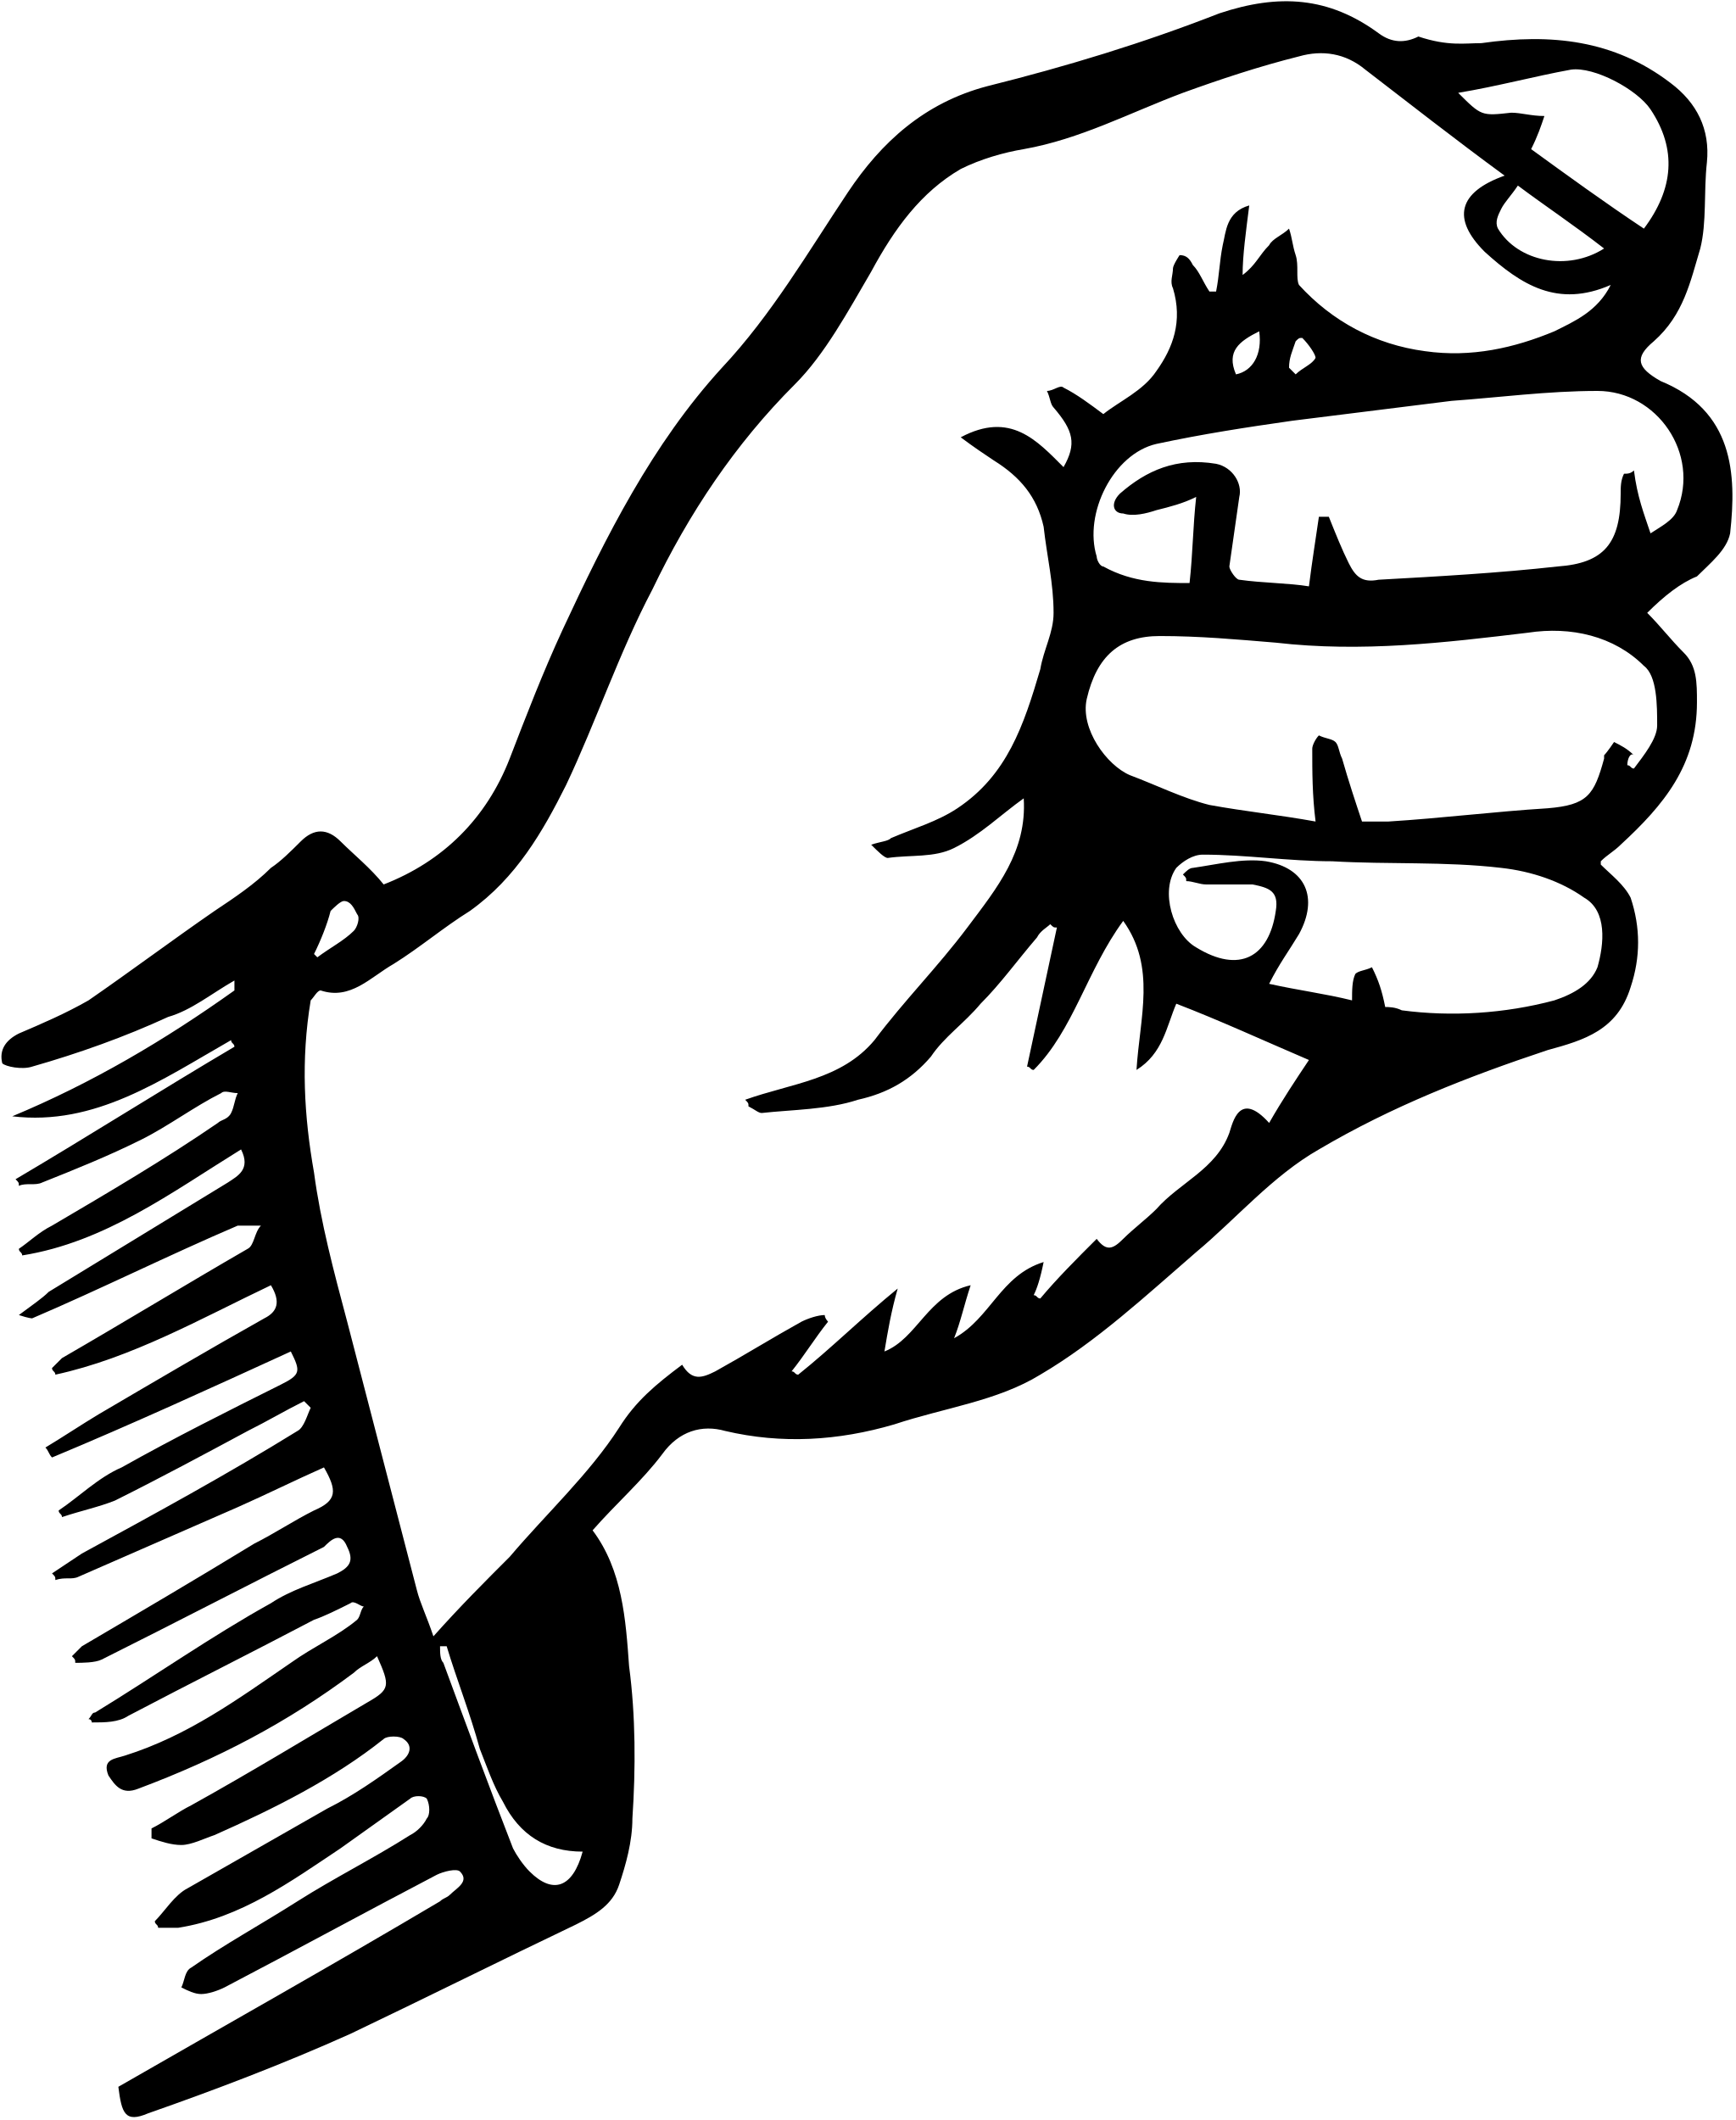
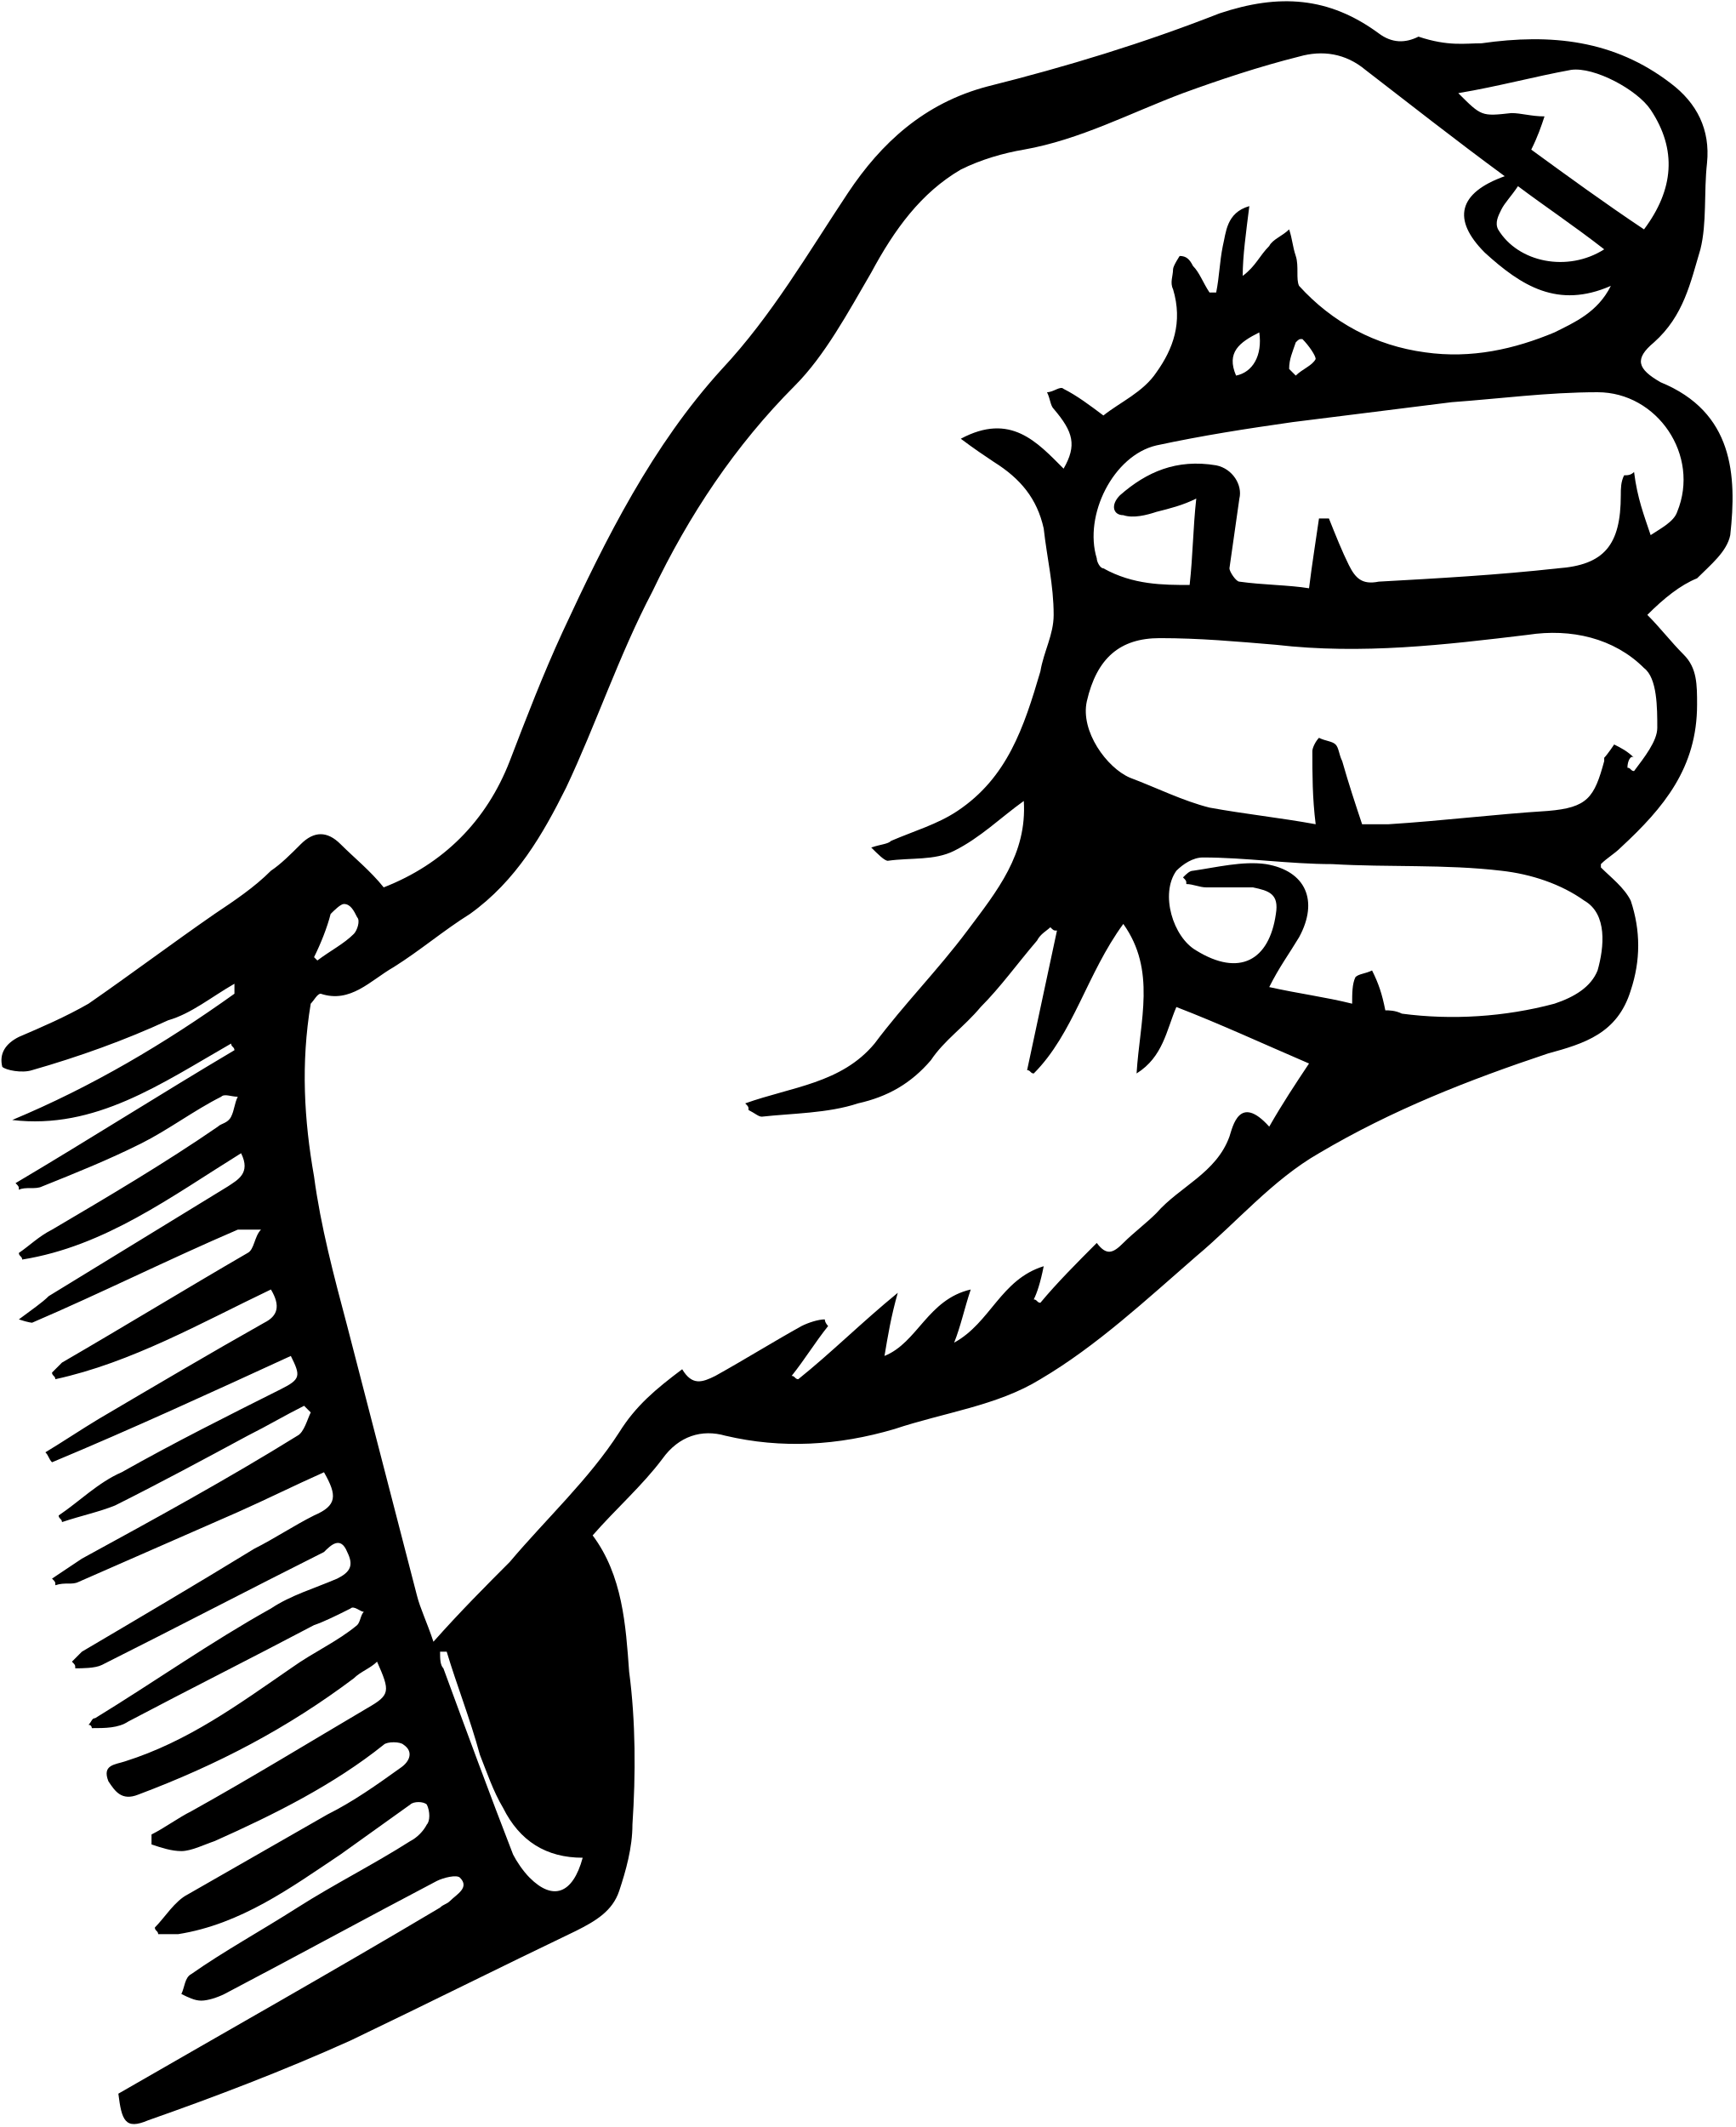
- <svg xmlns="http://www.w3.org/2000/svg" width="307px" height="375px" viewBox="0 0 307 375" version="1.1">
-   <defs />
-   <g id="Page-1" stroke="none" stroke-width="1" fill="none" fill-rule="evenodd">
-     <g id="fistBump" fill-rule="nonzero" fill="#000000">
-       <path d="M291.346,108.405 C293.692,110.748 295.452,113.092 297.798,115.435 C300.144,117.779 300.144,120.708 300.144,124.224 C300.144,135.356 294.279,142.386 286.653,149.417 C285.48,150.589 284.307,151.175 283.134,152.347 C283.134,152.347 283.134,152.347 283.134,152.932 C284.893,154.69 287.24,156.448 288.413,158.791 C290.173,164.064 290.173,169.337 288.413,174.61 C286.067,182.227 280.201,183.985 273.748,185.742 C259.671,190.429 246.179,195.702 233.275,203.319 C225.062,208.006 218.61,215.623 211.571,221.482 C202.773,229.098 193.974,237.301 184.002,243.16 C176.377,247.847 166.991,249.019 158.193,251.948 C148.221,254.877 138.249,255.463 128.277,253.12 C124.171,251.948 120.065,253.12 117.132,257.221 C113.613,261.908 108.92,266.009 104.814,270.696 C110.093,277.727 110.68,286.516 111.266,294.718 C112.44,303.506 112.44,312.881 111.853,321.669 C111.853,325.77 110.68,329.871 109.507,333.387 C108.334,336.902 105.401,338.66 101.881,340.417 C88.39,346.862 75.485,353.307 61.994,359.752 C50.262,365.025 37.944,369.712 26.213,373.813 C22.107,375.571 21.52,373.813 20.933,369.126 C40.291,357.994 59.061,347.448 77.832,336.316 C78.418,335.73 79.005,335.73 79.591,335.144 C80.764,333.973 83.111,332.801 81.351,331.043 C80.764,330.457 78.418,331.043 77.245,331.629 C64.927,338.074 52.022,345.105 39.704,351.549 C38.531,352.135 36.771,352.721 35.598,352.721 C34.425,352.721 33.252,352.135 32.078,351.549 C32.665,350.378 32.665,348.62 33.838,348.034 C39.704,343.933 46.156,340.417 52.609,336.316 C59.061,332.215 66.1,328.7 72.552,324.598 C73.725,324.013 74.899,322.841 75.485,321.669 C76.072,321.083 76.072,319.325 75.485,318.154 C74.899,317.568 73.139,317.568 72.552,318.154 C68.446,321.083 64.34,324.013 60.234,326.942 C51.436,332.801 42.637,339.246 31.492,341.003 L27.972,341.003 C27.972,340.417 27.386,340.417 27.386,339.832 C29.146,338.074 30.905,335.144 33.252,333.973 C41.464,329.286 49.676,324.598 57.888,319.911 C62.58,317.568 66.687,314.638 70.793,311.709 C72.552,310.537 73.139,308.779 71.379,307.608 C70.793,307.022 68.446,307.022 67.86,307.608 C59.061,314.638 48.503,319.911 37.944,324.598 C36.184,325.184 33.838,326.356 32.078,326.356 C30.319,326.356 28.559,325.77 26.799,325.184 L26.799,323.427 C29.146,322.255 31.492,320.497 33.838,319.325 C44.397,313.467 54.955,307.022 64.927,301.163 C69.033,298.819 69.033,298.233 66.687,292.96 C65.513,294.132 63.754,294.718 62.58,295.89 C50.849,304.678 38.531,311.123 24.453,316.396 C21.52,317.568 20.347,315.81 19.174,314.052 C18.001,311.123 20.347,311.123 22.107,310.537 C33.252,307.022 42.05,300.577 51.436,294.132 C55.542,291.203 59.648,289.445 63.167,286.516 C63.754,285.93 63.754,284.758 64.34,284.172 C63.754,284.172 62.58,283 61.994,283.586 C59.648,284.758 57.301,285.93 55.542,286.516 C44.397,292.374 33.838,297.647 22.693,303.506 C20.933,304.678 18.587,304.678 16.241,304.678 C16.241,304.678 16.241,304.092 15.654,304.092 C16.241,303.506 16.241,302.92 16.827,302.92 C27.386,296.476 37.358,289.445 47.916,283.586 C51.436,281.243 55.542,280.071 59.648,278.313 C61.994,277.141 62.58,275.97 61.407,273.626 C60.234,270.696 58.474,272.454 57.301,273.626 C44.397,280.071 30.905,287.101 18.001,293.546 C16.827,294.132 14.481,294.132 13.308,294.132 C13.308,293.546 13.308,293.546 12.721,292.96 C13.308,292.374 13.895,291.789 14.481,291.203 C24.453,285.344 34.425,279.485 44.983,273.04 C48.503,271.282 52.022,268.939 55.542,267.181 C59.648,265.423 59.648,263.666 57.301,259.565 C52.022,261.908 47.329,264.252 42.05,266.595 C32.665,270.696 23.28,274.798 13.895,278.899 C12.721,279.485 11.548,278.899 9.789,279.485 C9.789,278.899 9.789,278.899 9.202,278.313 C10.962,277.141 12.721,275.97 14.481,274.798 C27.386,267.767 40.291,260.736 52.609,253.12 C53.782,252.534 54.368,250.19 54.955,249.019 C54.368,248.433 54.368,248.433 53.782,247.847 C50.262,249.604 47.329,251.362 43.81,253.12 C36.184,257.221 28.559,261.322 20.347,265.423 C17.414,266.595 14.481,267.181 10.962,268.353 C10.962,267.767 10.375,267.767 10.375,267.181 C13.895,264.838 17.414,261.322 21.52,259.565 C30.905,254.292 40.291,249.604 49.676,244.917 C53.195,243.16 53.195,242.574 51.436,239.058 C37.358,245.503 23.28,251.948 9.202,257.807 C8.615,257.221 8.615,256.635 8.029,256.049 C10.962,254.292 14.481,251.948 17.414,250.19 C27.386,244.331 37.358,238.472 46.743,233.199 C49.089,232.028 49.676,230.27 47.916,227.341 C35.598,233.199 23.28,240.23 9.789,243.16 C9.789,242.574 9.202,242.574 9.202,241.988 C9.789,241.402 10.375,240.816 10.962,240.23 C22.107,233.785 32.665,227.341 43.81,220.896 C44.983,220.31 44.983,217.966 46.156,216.795 L42.05,216.795 C29.732,222.068 18.001,227.926 5.682,233.199 C5.682,233.199 5.096,233.199 3.336,232.614 C5.682,230.856 7.442,229.684 8.615,228.512 C19.174,222.068 29.732,215.623 40.291,209.178 C42.05,208.006 44.397,206.834 42.637,203.319 C30.319,210.936 18.587,219.724 3.923,222.068 C3.923,221.482 3.336,221.482 3.336,220.896 C5.096,219.724 6.856,217.966 9.202,216.795 C19.174,210.936 29.146,205.077 38.531,198.632 C39.117,198.046 40.291,198.046 40.877,196.874 C41.464,195.702 41.464,194.531 42.05,193.359 C40.877,193.359 39.704,192.773 39.117,193.359 C34.425,195.702 29.732,199.218 25.04,201.561 C19.174,204.491 13.308,206.834 7.442,209.178 C6.269,209.764 4.509,209.178 3.336,209.764 C3.336,209.178 3.336,209.178 2.75,208.592 C15.654,200.975 28.559,192.773 41.464,185.156 C41.464,184.571 40.877,184.571 40.877,183.985 C28.559,191.015 16.827,199.218 2.163,197.46 C16.241,191.601 29.146,183.985 41.464,175.196 L41.464,173.439 C37.358,175.782 33.838,178.712 29.732,179.883 C22.107,183.399 13.895,186.328 5.682,188.672 C3.923,189.258 0.99,188.672 0.403,188.086 C-0.183,185.742 0.99,183.985 3.336,182.813 C7.442,181.055 11.548,179.298 15.654,176.954 C23.28,171.681 30.319,166.408 37.944,161.135 C41.464,158.791 44.983,156.448 47.916,153.518 C49.676,152.347 51.436,150.589 53.195,148.831 C55.542,146.488 57.888,146.488 60.234,148.831 C62.58,151.175 65.513,153.518 67.86,156.448 C78.418,152.347 86.044,144.73 90.15,134.184 C93.083,126.567 96.015,118.951 99.535,111.334 C107.16,94.929 115.372,78.524 127.691,65.049 C136.489,55.675 142.942,44.543 149.981,33.997 C155.846,25.208 163.472,18.178 174.617,15.248 C188.695,11.733 202.186,7.632 215.677,2.359 C226.236,-1.157 235.034,-0.571 243.833,5.874 C246.179,7.632 248.526,7.632 250.872,6.46 C256.151,8.217 259.084,7.632 262.017,7.632 C274.335,5.874 285.48,7.046 295.452,14.662 C300.144,18.178 302.491,22.865 301.904,28.724 C301.318,33.997 301.904,39.27 300.731,43.957 C298.971,49.816 297.798,55.675 292.519,60.362 C288.999,63.291 289.586,65.049 293.692,67.392 C306.597,72.665 307.183,83.797 306.01,94.343 C305.424,97.273 302.491,99.616 300.144,101.96 C297.211,103.132 294.279,105.475 291.346,108.405 Z M266.123,31.067 C257.324,24.622 249.112,18.178 241.487,12.319 C237.967,9.389 233.861,8.803 229.755,9.975 C222.716,11.733 215.677,14.076 209.225,16.42 C199.84,19.935 191.041,24.622 181.069,26.38 C177.55,26.966 173.444,28.138 169.924,29.895 C162.885,33.997 158.193,40.441 154.087,48.058 C149.981,55.089 145.874,62.705 140.595,67.978 C130.037,78.524 121.825,90.828 115.372,104.304 C109.507,115.435 105.401,127.739 100.121,138.871 C96.015,147.074 91.323,155.276 83.111,161.135 C78.418,164.064 74.312,167.58 69.619,170.509 C65.513,172.853 61.994,176.954 56.715,175.196 C56.128,175.196 55.542,176.368 54.955,176.954 C53.195,187.5 53.782,197.46 55.542,207.42 C56.715,216.209 59.061,224.997 61.407,233.785 C65.513,249.604 69.619,265.423 73.725,281.243 C74.312,283.586 75.485,285.93 76.658,289.445 C81.351,284.172 86.044,279.485 90.15,275.384 C96.602,267.767 104.227,260.736 109.507,252.534 C112.44,247.847 115.959,244.917 120.652,241.402 C122.411,244.331 124.171,243.746 126.517,242.574 C131.797,239.644 136.489,236.715 141.768,233.785 C142.942,233.199 144.701,232.614 145.874,232.614 C145.874,233.199 146.461,233.785 146.461,233.785 C144.115,236.715 142.355,239.644 140.009,242.574 C140.595,242.574 140.595,243.16 141.182,243.16 C147.048,238.472 152.327,233.199 158.779,227.926 C157.606,232.028 157.019,235.543 156.433,239.058 C162.299,236.715 164.058,229.098 171.684,227.341 C170.511,230.856 169.924,233.785 168.751,236.715 C175.203,233.199 176.963,225.583 184.589,223.239 C184.002,226.169 183.415,227.926 182.829,229.098 C183.415,229.098 183.415,229.684 184.002,229.684 C186.935,226.169 190.454,222.653 193.974,219.138 C195.734,221.482 196.907,220.896 198.666,219.138 C200.426,217.38 202.773,215.623 204.532,213.865 C208.638,209.178 215.091,206.834 217.437,200.39 C218.024,198.632 219.197,192.773 224.476,198.632 C226.822,194.531 229.168,191.015 231.515,187.5 C223.303,183.985 215.677,180.469 208.052,177.54 C206.292,181.641 205.705,186.328 201.013,189.258 C201.599,179.883 204.532,171.095 198.666,162.893 C192.214,171.681 189.868,182.227 182.829,189.258 C182.242,189.258 182.242,188.672 181.656,188.672 C183.415,180.469 185.175,172.267 186.935,164.064 C186.348,164.064 186.348,164.064 185.762,163.478 C185.175,164.064 184.002,164.65 183.415,165.822 C179.896,169.923 176.963,174.025 173.444,177.54 C170.511,181.055 166.991,183.399 164.645,186.914 C161.126,191.015 157.019,193.359 151.74,194.531 C146.461,196.288 140.009,196.288 134.73,196.874 C134.143,196.874 133.556,196.288 132.383,195.702 C132.383,195.117 132.383,195.117 131.797,194.531 C140.009,191.601 148.807,191.015 154.673,183.985 C159.952,176.954 165.818,171.095 171.097,164.064 C176.377,157.034 181.656,150.589 181.069,141.215 C176.963,144.144 173.444,147.659 168.751,150.003 C165.232,151.761 161.126,151.175 157.019,151.761 C156.433,151.761 155.26,150.589 154.087,149.417 C155.846,148.831 157.019,148.831 157.606,148.245 C161.712,146.488 165.818,145.316 169.338,142.972 C178.136,137.113 181.069,128.325 184.002,118.365 C184.589,114.85 186.348,111.92 186.348,108.405 C186.348,103.132 185.175,98.445 184.589,93.172 C183.415,87.899 180.483,84.383 175.79,81.454 C174.03,80.282 172.27,79.11 169.924,77.353 C178.723,72.665 183.415,77.938 188.108,82.626 C190.454,78.524 189.868,76.181 186.348,72.08 C185.762,71.494 185.762,70.322 185.175,69.15 C186.348,69.15 187.521,67.978 188.108,68.564 C190.454,69.736 192.801,71.494 195.147,73.251 C198.08,70.908 202.186,69.15 204.532,65.635 C207.465,61.533 209.225,56.846 207.465,50.987 C206.879,49.816 207.465,48.644 207.465,47.472 C207.465,46.886 208.638,45.129 208.638,45.129 C209.811,45.129 210.398,45.714 210.985,46.886 C212.158,48.058 212.744,49.816 213.917,51.573 L215.091,51.573 C215.677,48.644 215.677,46.3 216.264,43.371 C216.85,41.027 216.85,37.512 220.956,36.34 C220.37,41.027 219.783,45.129 219.783,48.644 C222.13,46.886 222.716,45.129 224.476,43.371 C225.062,42.199 226.822,41.613 227.995,40.441 C228.582,42.199 228.582,43.371 229.168,45.129 C229.755,46.886 229.168,49.23 229.755,50.402 C235.621,56.846 243.246,60.948 252.045,62.119 C260.257,63.291 267.883,61.533 274.922,58.604 C278.441,56.846 282.547,55.089 284.893,50.402 C275.508,54.503 269.056,50.402 262.603,44.543 C256.738,38.684 257.911,33.997 266.123,31.067 Z M291.932,94.343 C293.692,93.172 296.038,92 296.625,90.242 C300.731,80.282 293.105,69.15 282.547,69.15 C273.748,69.15 264.95,70.322 256.738,70.908 C247.352,72.08 237.967,73.251 228.582,74.423 C220.37,75.595 212.744,76.767 204.532,78.524 C196.907,80.282 191.628,90.828 193.974,98.445 C193.974,99.03 194.56,100.202 195.147,100.202 C200.426,103.132 205.705,103.132 210.398,103.132 C210.985,97.859 210.985,93.172 211.571,87.899 C209.225,89.07 206.879,89.656 204.532,90.242 C202.773,90.828 200.426,91.414 198.666,90.828 C196.907,90.828 196.32,89.07 198.08,87.313 C202.773,83.211 208.052,80.868 215.091,82.04 C218.024,82.626 219.783,85.555 219.197,87.899 C218.61,92 218.024,96.101 217.437,100.202 C217.437,100.788 218.61,102.546 219.197,102.546 C223.303,103.132 227.995,103.132 231.515,103.718 C232.101,99.03 232.688,95.515 233.275,91.414 L235.034,91.414 C236.207,94.343 237.381,97.273 238.554,99.616 C239.727,101.96 240.9,103.132 243.833,102.546 C254.391,101.96 264.95,101.374 275.508,100.202 C283.72,99.616 286.653,96.101 286.653,87.313 C286.653,86.141 286.653,84.969 287.24,83.797 C287.826,83.797 288.413,83.797 288.999,83.211 C289.586,87.899 290.759,90.828 291.932,94.343 Z M287.826,135.356 C288.413,135.356 288.413,135.942 288.999,135.942 C290.759,133.598 293.105,130.669 293.105,128.325 C293.105,124.81 293.105,119.537 290.759,117.779 C285.48,112.506 277.854,110.748 270.229,111.92 C255.564,113.678 240.9,115.435 225.649,113.678 C218.61,113.092 212.158,112.506 205.119,112.506 C198.08,112.506 193.974,116.021 192.214,123.638 C191.041,128.911 195.734,135.356 199.84,137.113 C204.532,138.871 209.225,141.215 213.917,142.386 C220.37,143.558 226.236,144.144 232.688,145.316 C232.101,140.629 232.101,136.528 232.101,132.426 C232.101,131.84 232.688,130.669 233.275,130.083 C234.448,130.669 235.621,130.669 236.207,131.254 C236.794,131.84 236.794,133.012 237.381,134.184 C238.554,138.285 239.727,141.801 240.9,145.316 L245.593,145.316 C254.978,144.73 264.363,143.558 273.748,142.972 C280.787,142.386 281.96,140.629 283.72,134.184 L283.72,133.598 C284.307,133.012 285.48,131.254 285.48,131.254 C286.653,131.84 287.826,132.426 288.999,133.598 C288.413,133.012 287.826,134.184 287.826,135.356 Z M245.006,178.126 C245.593,178.126 246.766,178.126 247.939,178.712 C256.738,179.883 266.123,179.298 274.922,176.954 C278.441,175.782 281.374,174.025 282.547,171.095 C283.72,166.994 284.307,161.135 280.201,158.791 C276.095,155.862 270.815,154.104 265.536,153.518 C255.564,152.347 245.593,152.932 235.621,152.347 C227.995,152.347 220.37,151.175 212.744,151.175 C210.985,151.175 209.225,152.347 208.052,153.518 C205.119,157.62 207.465,165.236 211.571,167.58 C219.197,172.267 224.476,169.337 225.649,161.135 C226.236,157.62 224.476,157.034 221.543,156.448 L213.331,156.448 C212.158,156.448 210.985,155.862 209.811,155.862 C209.811,155.276 209.811,155.276 209.225,154.69 C209.811,154.104 210.398,153.518 210.985,153.518 C215.091,152.932 219.783,151.761 223.889,152.347 C230.928,153.518 233.275,158.791 229.755,165.236 C227.995,168.166 226.236,170.509 224.476,174.025 C229.755,175.196 234.448,175.782 239.14,176.954 C239.14,175.196 239.14,173.439 239.727,172.267 C240.313,171.681 241.487,171.681 242.66,171.095 C243.833,173.439 244.42,175.196 245.006,178.126 Z M257.911,16.42 C262.017,20.521 262.017,20.521 267.296,19.935 C269.056,19.935 270.815,20.521 273.162,20.521 C272.575,22.279 271.989,24.036 270.815,26.38 C277.268,31.067 283.72,35.754 290.759,40.441 C296.038,33.411 296.625,26.38 291.932,19.349 C289.586,15.834 281.96,11.733 277.854,12.319 C271.402,13.49 264.95,15.248 257.911,16.42 Z M79.005,291.203 L77.832,291.203 C77.832,292.374 77.832,293.546 78.418,294.132 C82.524,305.264 86.63,316.396 90.736,326.942 C91.323,328.114 92.496,329.871 93.669,331.043 C97.775,335.144 101.295,333.973 103.054,327.528 C96.602,327.528 91.909,324.598 88.976,318.74 C87.217,315.81 86.044,312.295 84.87,309.365 C83.111,302.92 80.764,297.062 79.005,291.203 Z M268.469,32.825 C267.296,34.583 266.123,35.754 265.536,36.926 C264.95,38.098 264.363,39.27 264.95,40.441 C268.469,46.3 277.268,48.058 283.72,43.957 C278.441,39.856 273.162,36.34 268.469,32.825 Z M55.542,168.751 L56.128,169.337 C58.474,167.58 60.821,166.408 62.58,164.65 C63.167,164.064 63.754,162.307 63.167,161.721 C62.58,160.549 61.994,159.377 60.821,159.377 C60.234,159.377 59.061,160.549 58.474,161.135 C57.888,163.478 56.715,166.408 55.542,168.751 Z M218.61,66.221 C221.543,65.635 223.303,62.705 222.716,58.604 C219.197,60.362 216.85,62.119 218.61,66.221 Z M230.342,59.776 C229.755,59.776 229.755,59.776 229.168,60.362 C228.582,62.119 227.995,63.291 227.995,65.049 C228.582,65.635 228.582,65.635 229.168,66.221 C230.342,65.049 232.101,64.463 232.688,63.291 C232.688,62.705 231.515,60.948 230.342,59.776 Z" id="Shape" />
-     </g>
-   </g>
+ <svg xmlns="http://www.w3.org/2000/svg" width="120px" height="147px" viewBox="0 0 120 147" version="1.1">
+   <path d="M113.881,42.495 C114.798,43.413 115.486,44.332 116.403,45.251 C117.32,46.169 117.32,47.318 117.32,48.696 C117.32,53.059 115.027,55.815 112.047,58.572 C111.588,59.031 111.13,59.261 110.671,59.72 C110.671,59.72 110.671,59.72 110.671,59.95 C111.359,60.639 112.276,61.328 112.735,62.246 C113.422,64.313 113.422,66.38 112.735,68.447 C111.818,71.433 109.525,72.122 107.003,72.811 C101.5,74.648 96.226,76.715 91.182,79.701 C87.972,81.538 85.45,84.524 82.699,86.821 C79.26,89.807 75.82,93.022 71.923,95.319 C68.942,97.156 65.273,97.615 61.834,98.764 C57.936,99.912 54.039,100.142 50.141,99.223 C48.536,98.764 46.931,99.223 45.785,100.831 C44.409,102.668 42.575,104.276 40.97,106.113 C43.033,108.869 43.262,112.314 43.492,115.529 C43.95,118.975 43.95,122.649 43.721,126.094 C43.721,127.702 43.262,129.31 42.804,130.688 C42.345,132.066 41.199,132.755 39.823,133.444 C34.55,135.97 29.506,138.496 24.232,141.023 C19.647,143.09 14.832,144.927 10.246,146.535 C8.641,147.224 8.412,146.535 8.182,144.697 C15.749,140.334 23.086,136.2 30.423,131.836 C30.652,131.606 30.881,131.606 31.111,131.377 C31.569,130.917 32.486,130.458 31.798,129.769 C31.569,129.539 30.652,129.769 30.193,129.999 C25.379,132.525 20.334,135.281 15.519,137.807 C15.061,138.037 14.373,138.267 13.914,138.267 C13.456,138.267 12.997,138.037 12.539,137.807 C12.768,137.348 12.768,136.659 13.227,136.429 C15.519,134.822 18.042,133.444 20.564,131.836 C23.086,130.228 25.837,128.85 28.359,127.243 C28.818,127.013 29.276,126.554 29.506,126.094 C29.735,125.865 29.735,125.176 29.506,124.716 C29.276,124.487 28.588,124.487 28.359,124.716 C26.754,125.865 25.149,127.013 23.544,128.161 C20.105,130.458 16.666,132.984 12.31,133.673 L10.934,133.673 C10.934,133.444 10.705,133.444 10.705,133.214 C11.392,132.525 12.08,131.377 12.997,130.917 C16.207,129.08 19.417,127.243 22.627,125.405 C24.461,124.487 26.066,123.338 27.671,122.19 C28.359,121.731 28.588,121.042 27.901,120.582 C27.671,120.353 26.754,120.353 26.525,120.582 C23.086,123.338 18.959,125.405 14.832,127.243 C14.144,127.472 13.227,127.932 12.539,127.932 C11.851,127.932 11.163,127.702 10.475,127.472 L10.475,126.783 C11.392,126.324 12.31,125.635 13.227,125.176 C17.354,122.879 21.481,120.353 25.379,118.056 C26.984,117.137 26.984,116.907 26.066,114.84 C25.608,115.3 24.92,115.529 24.461,115.989 C19.876,119.434 15.061,121.96 9.558,124.027 C8.412,124.487 7.953,123.798 7.495,123.109 C7.036,121.96 7.953,121.96 8.641,121.731 C12.997,120.353 16.437,117.826 20.105,115.3 C21.71,114.151 23.315,113.462 24.691,112.314 C24.92,112.084 24.92,111.625 25.149,111.395 C24.92,111.395 24.461,110.936 24.232,111.166 C23.315,111.625 22.398,112.084 21.71,112.314 C17.354,114.611 13.227,116.678 8.87,118.975 C8.182,119.434 7.265,119.434 6.348,119.434 C6.348,119.434 6.348,119.204 6.119,119.204 C6.348,118.975 6.348,118.745 6.578,118.745 C10.705,116.218 14.602,113.462 18.729,111.166 C20.105,110.247 21.71,109.788 23.315,109.099 C24.232,108.639 24.461,108.18 24.003,107.261 C23.544,106.113 22.856,106.802 22.398,107.261 C17.354,109.788 12.08,112.544 7.036,115.07 C6.578,115.3 5.66,115.3 5.202,115.3 C5.202,115.07 5.202,115.07 4.973,114.84 C5.202,114.611 5.431,114.381 5.66,114.151 C9.558,111.855 13.456,109.558 17.583,107.032 C18.959,106.343 20.334,105.424 21.71,104.735 C23.315,104.046 23.315,103.357 22.398,101.749 C20.334,102.668 18.5,103.587 16.437,104.505 C12.768,106.113 9.1,107.721 5.431,109.328 C4.973,109.558 4.514,109.328 3.826,109.558 C3.826,109.328 3.826,109.328 3.597,109.099 C4.285,108.639 4.973,108.18 5.66,107.721 C10.705,104.965 15.749,102.209 20.564,99.223 C21.022,98.993 21.251,98.075 21.481,97.615 C21.251,97.386 21.251,97.386 21.022,97.156 C19.647,97.845 18.5,98.534 17.124,99.223 C14.144,100.831 11.163,102.438 7.953,104.046 C6.807,104.505 5.66,104.735 4.285,105.194 C4.285,104.965 4.055,104.965 4.055,104.735 C5.431,103.816 6.807,102.438 8.412,101.749 C12.08,99.682 15.749,97.845 19.417,96.008 C20.793,95.319 20.793,95.089 20.105,93.711 C14.602,96.237 9.1,98.764 3.597,101.06 C3.368,100.831 3.368,100.601 3.138,100.371 C4.285,99.682 5.66,98.764 6.807,98.075 C10.705,95.778 14.602,93.481 18.271,91.414 C19.188,90.955 19.417,90.266 18.729,89.118 C13.914,91.414 9.1,94.17 3.826,95.319 C3.826,95.089 3.597,95.089 3.597,94.859 C3.826,94.63 4.055,94.4 4.285,94.17 C8.641,91.644 12.768,89.118 17.124,86.591 C17.583,86.361 17.583,85.443 18.042,84.983 L16.437,84.983 C11.622,87.05 7.036,89.347 2.221,91.414 C2.221,91.414 1.992,91.414 1.304,91.185 C2.221,90.496 2.909,90.036 3.368,89.577 C7.495,87.05 11.622,84.524 15.749,81.998 C16.437,81.538 17.354,81.079 16.666,79.701 C11.851,82.687 7.265,86.132 1.533,87.05 C1.533,86.821 1.304,86.821 1.304,86.591 C1.992,86.132 2.68,85.443 3.597,84.983 C7.495,82.687 11.392,80.39 15.061,77.864 C15.29,77.634 15.749,77.634 15.978,77.175 C16.207,76.715 16.207,76.256 16.437,75.797 C15.978,75.797 15.519,75.567 15.29,75.797 C13.456,76.715 11.622,78.093 9.787,79.012 C7.495,80.16 5.202,81.079 2.909,81.998 C2.45,82.227 1.763,81.998 1.304,82.227 C1.304,81.998 1.304,81.998 1.075,81.768 C6.119,78.782 11.163,75.567 16.207,72.581 C16.207,72.352 15.978,72.352 15.978,72.122 C11.163,74.878 6.578,78.093 0.845,77.404 C6.348,75.108 11.392,72.122 16.207,68.677 L16.207,67.988 C14.602,68.907 13.227,70.055 11.622,70.514 C8.641,71.892 5.431,73.041 2.221,73.959 C1.533,74.189 0.387,73.959 0.158,73.73 C-0.072,72.811 0.387,72.122 1.304,71.663 C2.909,70.974 4.514,70.285 6.119,69.366 C9.1,67.299 11.851,65.232 14.832,63.165 C16.207,62.246 17.583,61.328 18.729,60.179 C19.417,59.72 20.105,59.031 20.793,58.342 C21.71,57.423 22.627,57.423 23.544,58.342 C24.461,59.261 25.608,60.179 26.525,61.328 C30.652,59.72 33.633,56.734 35.238,52.6 C36.384,49.614 37.53,46.629 38.906,43.643 C41.887,37.212 45.097,30.782 49.912,25.499 C53.351,21.824 55.873,17.461 58.624,13.327 C60.917,9.882 63.898,7.126 68.254,5.977 C73.757,4.599 79.03,2.992 84.304,0.925 C88.431,-0.453 91.87,-0.224 95.309,2.303 C96.226,2.992 97.144,2.992 98.061,2.532 C100.124,3.221 101.271,2.992 102.417,2.992 C107.232,2.303 111.588,2.762 115.486,5.748 C117.32,7.126 118.237,8.963 118.008,11.26 C117.779,13.327 118.008,15.394 117.55,17.231 C116.862,19.528 116.403,21.824 114.34,23.662 C112.964,24.81 113.193,25.499 114.798,26.418 C119.842,28.485 120.072,32.849 119.613,36.983 C119.384,38.131 118.237,39.05 117.32,39.968 C116.174,40.428 115.027,41.346 113.881,42.495 Z M104.022,12.178 C100.583,9.652 97.373,7.126 94.392,4.829 C93.016,3.681 91.412,3.451 89.807,3.91 C87.055,4.599 84.304,5.518 81.782,6.437 C78.113,7.815 74.674,9.652 70.776,10.341 C69.401,10.571 67.796,11.03 66.42,11.719 C63.668,13.327 61.834,15.853 60.229,18.839 C58.624,21.595 57.019,24.58 54.956,26.647 C50.829,30.782 47.619,35.605 45.097,40.887 C42.804,45.251 41.199,50.074 39.135,54.437 C37.53,57.653 35.696,60.868 32.486,63.165 C30.652,64.313 29.047,65.691 27.213,66.84 C25.608,67.758 24.232,69.366 22.169,68.677 C21.939,68.677 21.71,69.136 21.481,69.366 C20.793,73.5 21.022,77.404 21.71,81.309 C22.169,84.754 23.086,88.199 24.003,91.644 C25.608,97.845 27.213,104.046 28.818,110.247 C29.047,111.166 29.506,112.084 29.964,113.462 C31.798,111.395 33.633,109.558 35.238,107.95 C37.76,104.965 40.74,102.209 42.804,98.993 C43.95,97.156 45.326,96.008 47.16,94.63 C47.848,95.778 48.536,95.548 49.453,95.089 C51.517,93.941 53.351,92.792 55.414,91.644 C55.873,91.414 56.561,91.185 57.019,91.185 C57.019,91.414 57.249,91.644 57.249,91.644 C56.332,92.792 55.644,93.941 54.727,95.089 C54.956,95.089 54.956,95.319 55.185,95.319 C57.478,93.481 59.541,91.414 62.064,89.347 C61.605,90.955 61.376,92.333 61.146,93.711 C63.439,92.792 64.127,89.807 67.108,89.118 C66.649,90.496 66.42,91.644 65.961,92.792 C68.483,91.414 69.171,88.428 72.152,87.51 C71.923,88.658 71.693,89.347 71.464,89.807 C71.693,89.807 71.693,90.036 71.923,90.036 C73.069,88.658 74.445,87.28 75.82,85.902 C76.508,86.821 76.967,86.591 77.655,85.902 C78.342,85.213 79.26,84.524 79.947,83.835 C81.552,81.998 84.075,81.079 84.992,78.553 C85.221,77.864 85.679,75.567 87.743,77.864 C88.66,76.256 89.577,74.878 90.494,73.5 C87.284,72.122 84.304,70.744 81.323,69.596 C80.635,71.203 80.406,73.041 78.572,74.189 C78.801,70.514 79.947,67.069 77.655,63.854 C75.133,67.299 74.215,71.433 71.464,74.189 C71.235,74.189 71.235,73.959 71.005,73.959 C71.693,70.744 72.381,67.529 73.069,64.313 C72.84,64.313 72.84,64.313 72.61,64.084 C72.381,64.313 71.923,64.543 71.693,65.002 C70.318,66.61 69.171,68.218 67.796,69.596 C66.649,70.974 65.273,71.892 64.356,73.27 C62.981,74.878 61.376,75.797 59.312,76.256 C57.249,76.945 54.727,76.945 52.663,77.175 C52.434,77.175 52.204,76.945 51.746,76.715 C51.746,76.486 51.746,76.486 51.517,76.256 C54.727,75.108 58.166,74.878 60.459,72.122 C62.522,69.366 64.815,67.069 66.878,64.313 C68.942,61.557 71.005,59.031 70.776,55.356 C69.171,56.504 67.796,57.882 65.961,58.801 C64.586,59.49 62.981,59.261 61.376,59.49 C61.146,59.49 60.688,59.031 60.229,58.572 C60.917,58.342 61.376,58.342 61.605,58.112 C63.21,57.423 64.815,56.964 66.191,56.045 C69.63,53.748 70.776,50.303 71.923,46.399 C72.152,45.021 72.84,43.873 72.84,42.495 C72.84,40.428 72.381,38.59 72.152,36.523 C71.693,34.456 70.547,33.078 68.713,31.93 C68.025,31.471 67.337,31.011 66.42,30.322 C69.859,28.485 71.693,30.552 73.528,32.389 C74.445,30.782 74.215,29.863 72.84,28.255 C72.61,28.026 72.61,27.566 72.381,27.107 C72.84,27.107 73.298,26.647 73.528,26.877 C74.445,27.336 75.362,28.026 76.279,28.715 C77.425,27.796 79.03,27.107 79.947,25.729 C81.094,24.121 81.782,22.284 81.094,19.987 C80.865,19.528 81.094,19.068 81.094,18.609 C81.094,18.379 81.552,17.69 81.552,17.69 C82.011,17.69 82.24,17.92 82.47,18.379 C82.928,18.839 83.157,19.528 83.616,20.217 L84.075,20.217 C84.304,19.068 84.304,18.15 84.533,17.001 C84.762,16.083 84.762,14.705 86.367,14.245 C86.138,16.083 85.909,17.69 85.909,19.068 C86.826,18.379 87.055,17.69 87.743,17.001 C87.972,16.542 88.66,16.312 89.119,15.853 C89.348,16.542 89.348,17.001 89.577,17.69 C89.807,18.379 89.577,19.298 89.807,19.757 C92.099,22.284 95.08,23.891 98.519,24.351 C101.729,24.81 104.71,24.121 107.461,22.973 C108.837,22.284 110.442,21.595 111.359,19.757 C107.69,21.365 105.168,19.757 102.646,17.461 C100.353,15.164 100.812,13.327 104.022,12.178 Z M114.11,36.983 C114.798,36.523 115.715,36.064 115.945,35.375 C117.55,31.471 114.569,27.107 110.442,27.107 C107.003,27.107 103.563,27.566 100.353,27.796 C96.685,28.255 93.016,28.715 89.348,29.174 C86.138,29.633 83.157,30.093 79.947,30.782 C76.967,31.471 74.903,35.605 75.82,38.59 C75.82,38.82 76.05,39.279 76.279,39.279 C78.342,40.428 80.406,40.428 82.24,40.428 C82.47,38.361 82.47,36.523 82.699,34.456 C81.782,34.916 80.865,35.145 79.947,35.375 C79.26,35.605 78.342,35.834 77.655,35.605 C76.967,35.605 76.738,34.916 77.425,34.227 C79.26,32.619 81.323,31.7 84.075,32.16 C85.221,32.389 85.909,33.538 85.679,34.456 C85.45,36.064 85.221,37.672 84.992,39.279 C84.992,39.509 85.45,40.198 85.679,40.198 C87.284,40.428 89.119,40.428 90.494,40.657 C90.724,38.82 90.953,37.442 91.182,35.834 L91.87,35.834 C92.329,36.983 92.787,38.131 93.246,39.05 C93.704,39.968 94.163,40.428 95.309,40.198 C99.436,39.968 103.563,39.739 107.69,39.279 C110.9,39.05 112.047,37.672 112.047,34.227 C112.047,33.767 112.047,33.308 112.276,32.849 C112.505,32.849 112.735,32.849 112.964,32.619 C113.193,34.456 113.652,35.605 114.11,36.983 Z M112.505,53.059 C112.735,53.059 112.735,53.289 112.964,53.289 C113.652,52.37 114.569,51.222 114.569,50.303 C114.569,48.925 114.569,46.858 113.652,46.169 C111.588,44.102 108.608,43.413 105.627,43.873 C99.895,44.562 94.163,45.251 88.202,44.562 C85.45,44.332 82.928,44.102 80.177,44.102 C77.425,44.102 75.82,45.48 75.133,48.466 C74.674,50.533 76.508,53.059 78.113,53.748 C79.947,54.437 81.782,55.356 83.616,55.815 C86.138,56.275 88.431,56.504 90.953,56.964 C90.724,55.126 90.724,53.519 90.724,51.911 C90.724,51.681 90.953,51.222 91.182,50.992 C91.641,51.222 92.099,51.222 92.329,51.452 C92.558,51.681 92.558,52.141 92.787,52.6 C93.246,54.208 93.704,55.586 94.163,56.964 L95.997,56.964 C99.666,56.734 103.334,56.275 107.003,56.045 C109.754,55.815 110.213,55.126 110.9,52.6 L110.9,52.37 C111.13,52.141 111.588,51.452 111.588,51.452 C112.047,51.681 112.505,51.911 112.964,52.37 C112.735,52.141 112.505,52.6 112.505,53.059 Z M95.768,69.825 C95.997,69.825 96.456,69.825 96.914,70.055 C100.353,70.514 104.022,70.285 107.461,69.366 C108.837,68.907 109.983,68.218 110.442,67.069 C110.9,65.462 111.13,63.165 109.525,62.246 C107.92,61.098 105.856,60.409 103.793,60.179 C99.895,59.72 95.997,59.95 92.099,59.72 C89.119,59.72 86.138,59.261 83.157,59.261 C82.47,59.261 81.782,59.72 81.323,60.179 C80.177,61.787 81.094,64.773 82.699,65.691 C85.679,67.529 87.743,66.38 88.202,63.165 C88.431,61.787 87.743,61.557 86.597,61.328 L83.387,61.328 C82.928,61.328 82.47,61.098 82.011,61.098 C82.011,60.868 82.011,60.868 81.782,60.639 C82.011,60.409 82.24,60.179 82.47,60.179 C84.075,59.95 85.909,59.49 87.514,59.72 C90.265,60.179 91.182,62.246 89.807,64.773 C89.119,65.921 88.431,66.84 87.743,68.218 C89.807,68.677 91.641,68.907 93.475,69.366 C93.475,68.677 93.475,67.988 93.704,67.529 C93.934,67.299 94.392,67.299 94.851,67.069 C95.309,67.988 95.539,68.677 95.768,69.825 Z M100.812,6.437 C102.417,8.044 102.417,8.044 104.481,7.815 C105.168,7.815 105.856,8.044 106.773,8.044 C106.544,8.733 106.315,9.422 105.856,10.341 C108.378,12.178 110.9,14.016 113.652,15.853 C115.715,13.097 115.945,10.341 114.11,7.585 C113.193,6.207 110.213,4.599 108.608,4.829 C106.086,5.288 103.563,5.977 100.812,6.437 Z M30.881,114.151 L30.423,114.151 C30.423,114.611 30.423,115.07 30.652,115.3 C32.257,119.664 33.862,124.027 35.467,128.161 C35.696,128.621 36.155,129.31 36.613,129.769 C38.218,131.377 39.594,130.917 40.282,128.391 C37.76,128.391 35.925,127.243 34.779,124.946 C34.091,123.798 33.633,122.42 33.174,121.271 C32.486,118.745 31.569,116.448 30.881,114.151 Z M104.939,12.867 C104.481,13.556 104.022,14.016 103.793,14.475 C103.563,14.934 103.334,15.394 103.563,15.853 C104.939,18.15 108.378,18.839 110.9,17.231 C108.837,15.623 106.773,14.245 104.939,12.867 Z M21.71,66.151 L21.939,66.38 C22.856,65.691 23.774,65.232 24.461,64.543 C24.691,64.313 24.92,63.624 24.691,63.395 C24.461,62.935 24.232,62.476 23.774,62.476 C23.544,62.476 23.086,62.935 22.856,63.165 C22.627,64.084 22.169,65.232 21.71,66.151 Z M85.45,25.958 C86.597,25.729 87.284,24.58 87.055,22.973 C85.679,23.662 84.762,24.351 85.45,25.958 Z M90.036,23.432 C89.807,23.432 89.807,23.432 89.577,23.662 C89.348,24.351 89.119,24.81 89.119,25.499 C89.348,25.729 89.348,25.729 89.577,25.958 C90.036,25.499 90.724,25.269 90.953,24.81 C90.953,24.58 90.494,23.891 90.036,23.432 Z" id="Shape" />
</svg>
